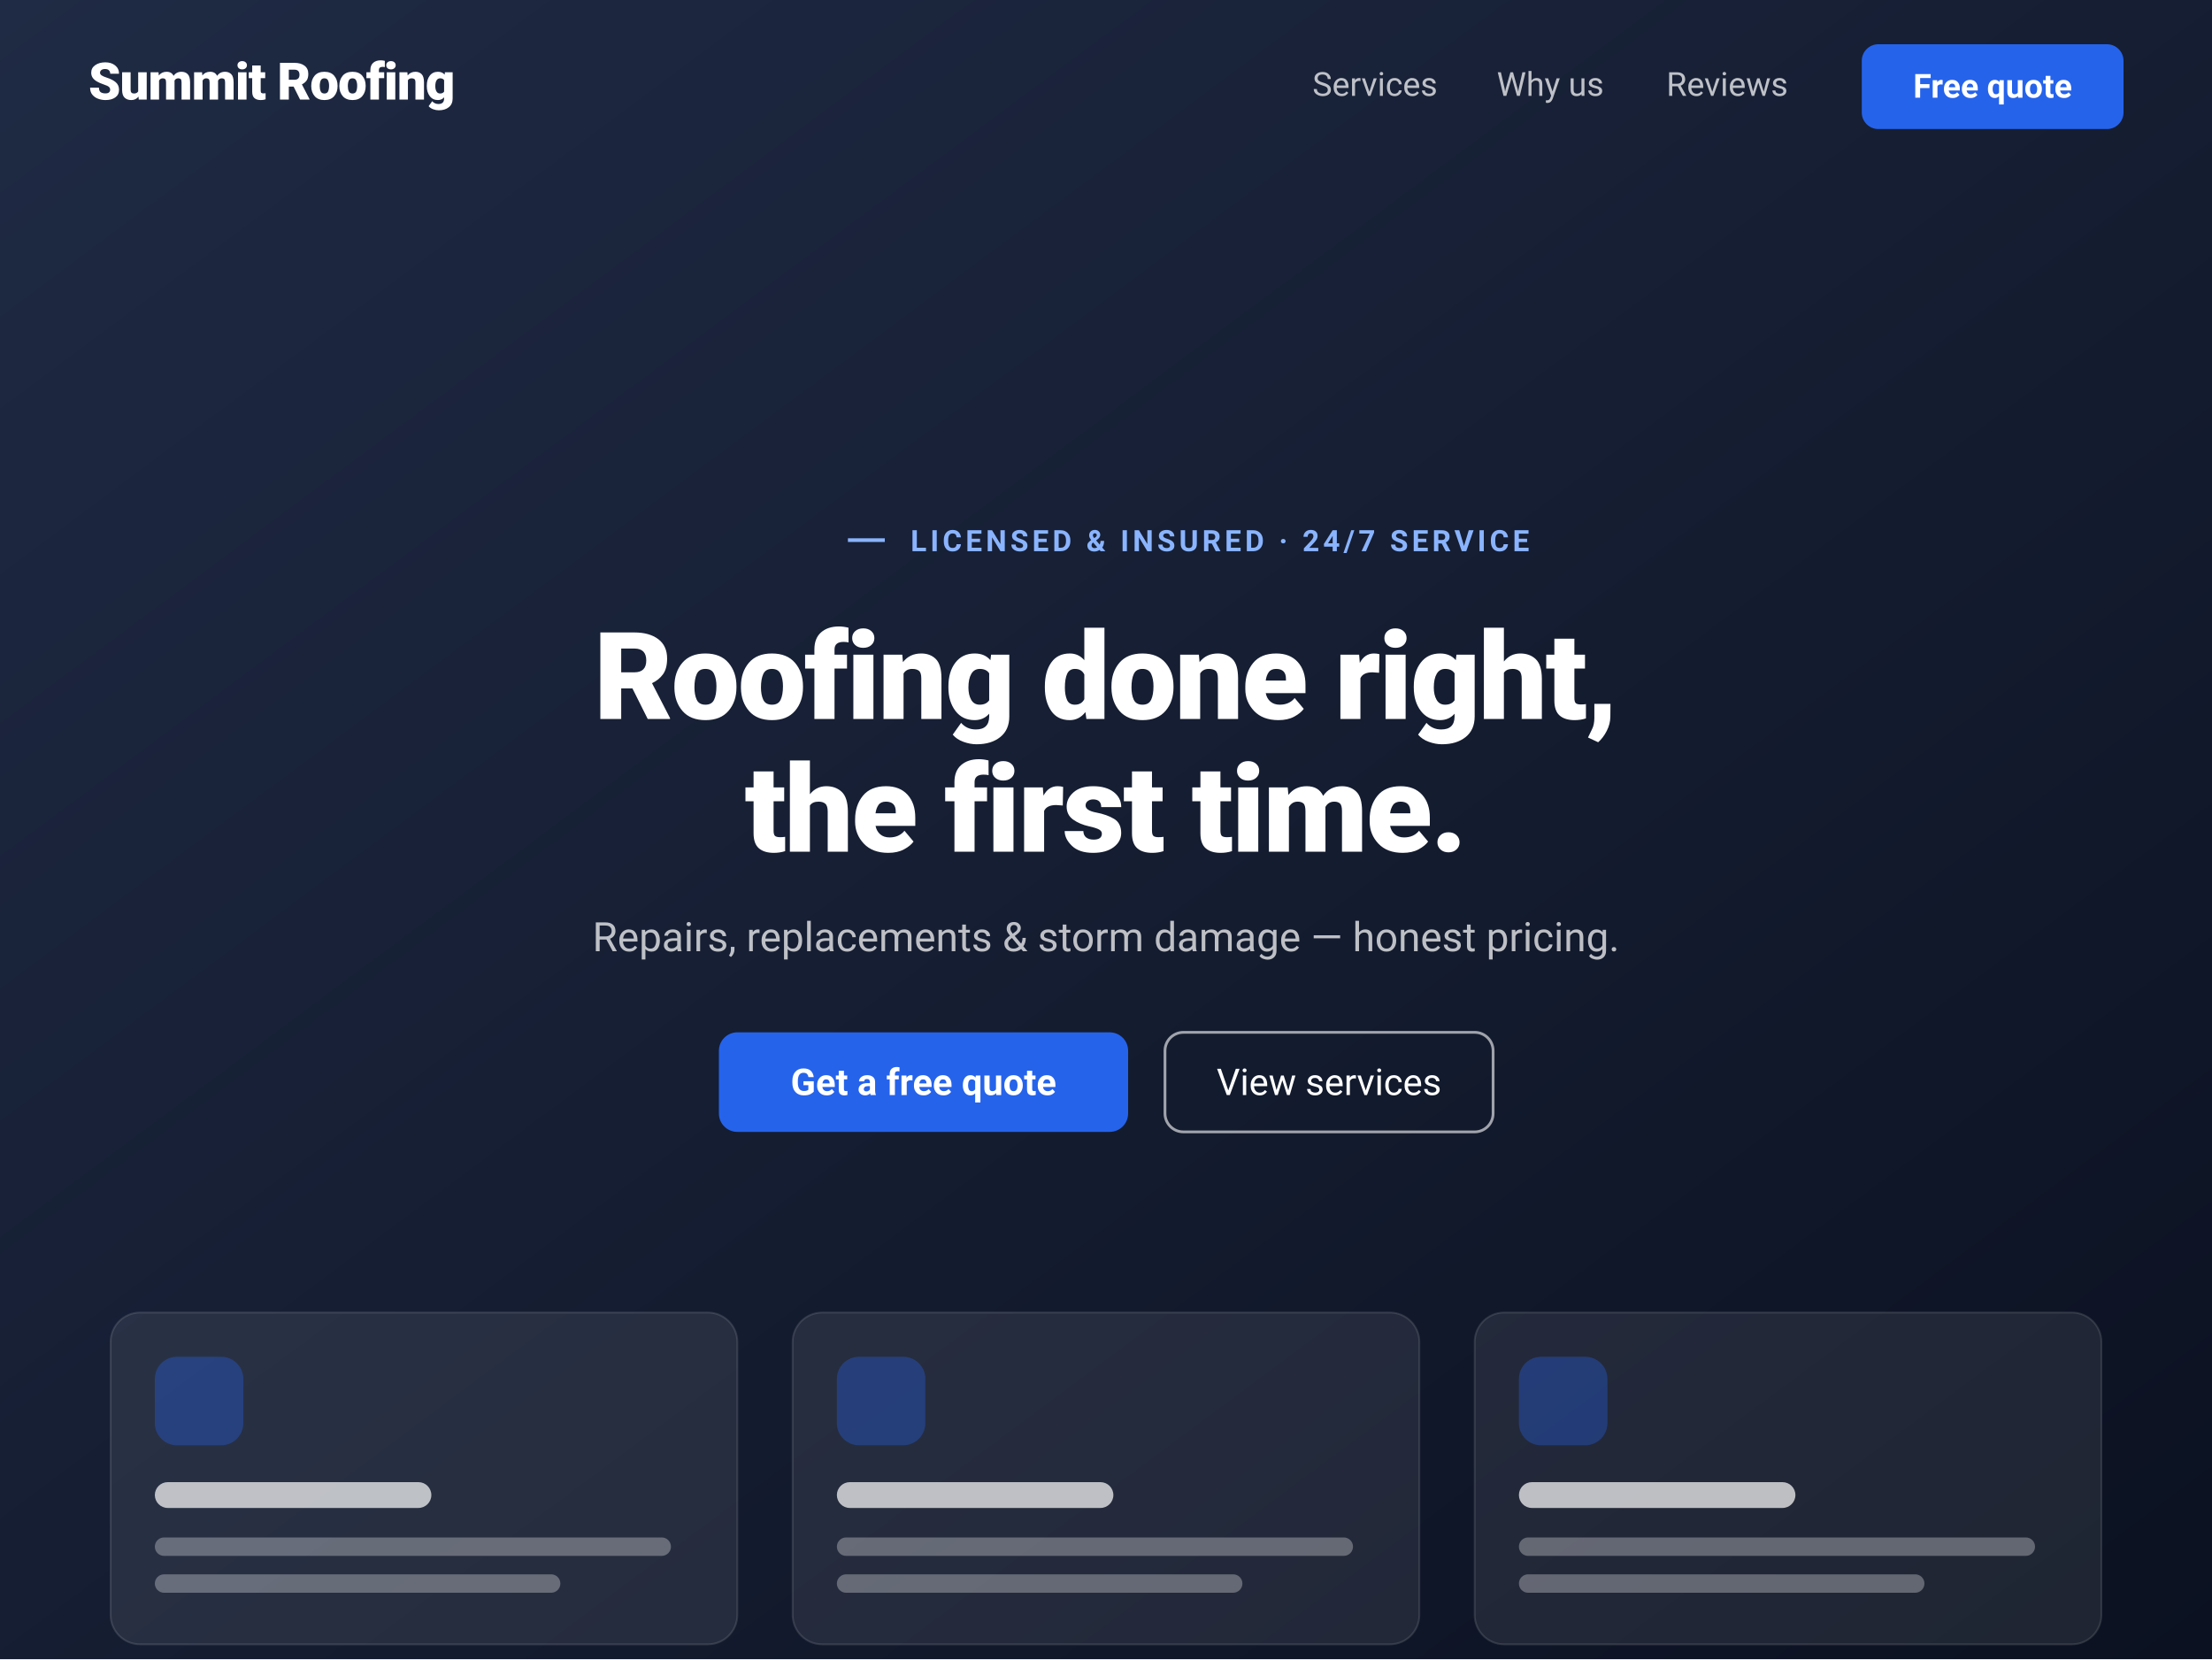
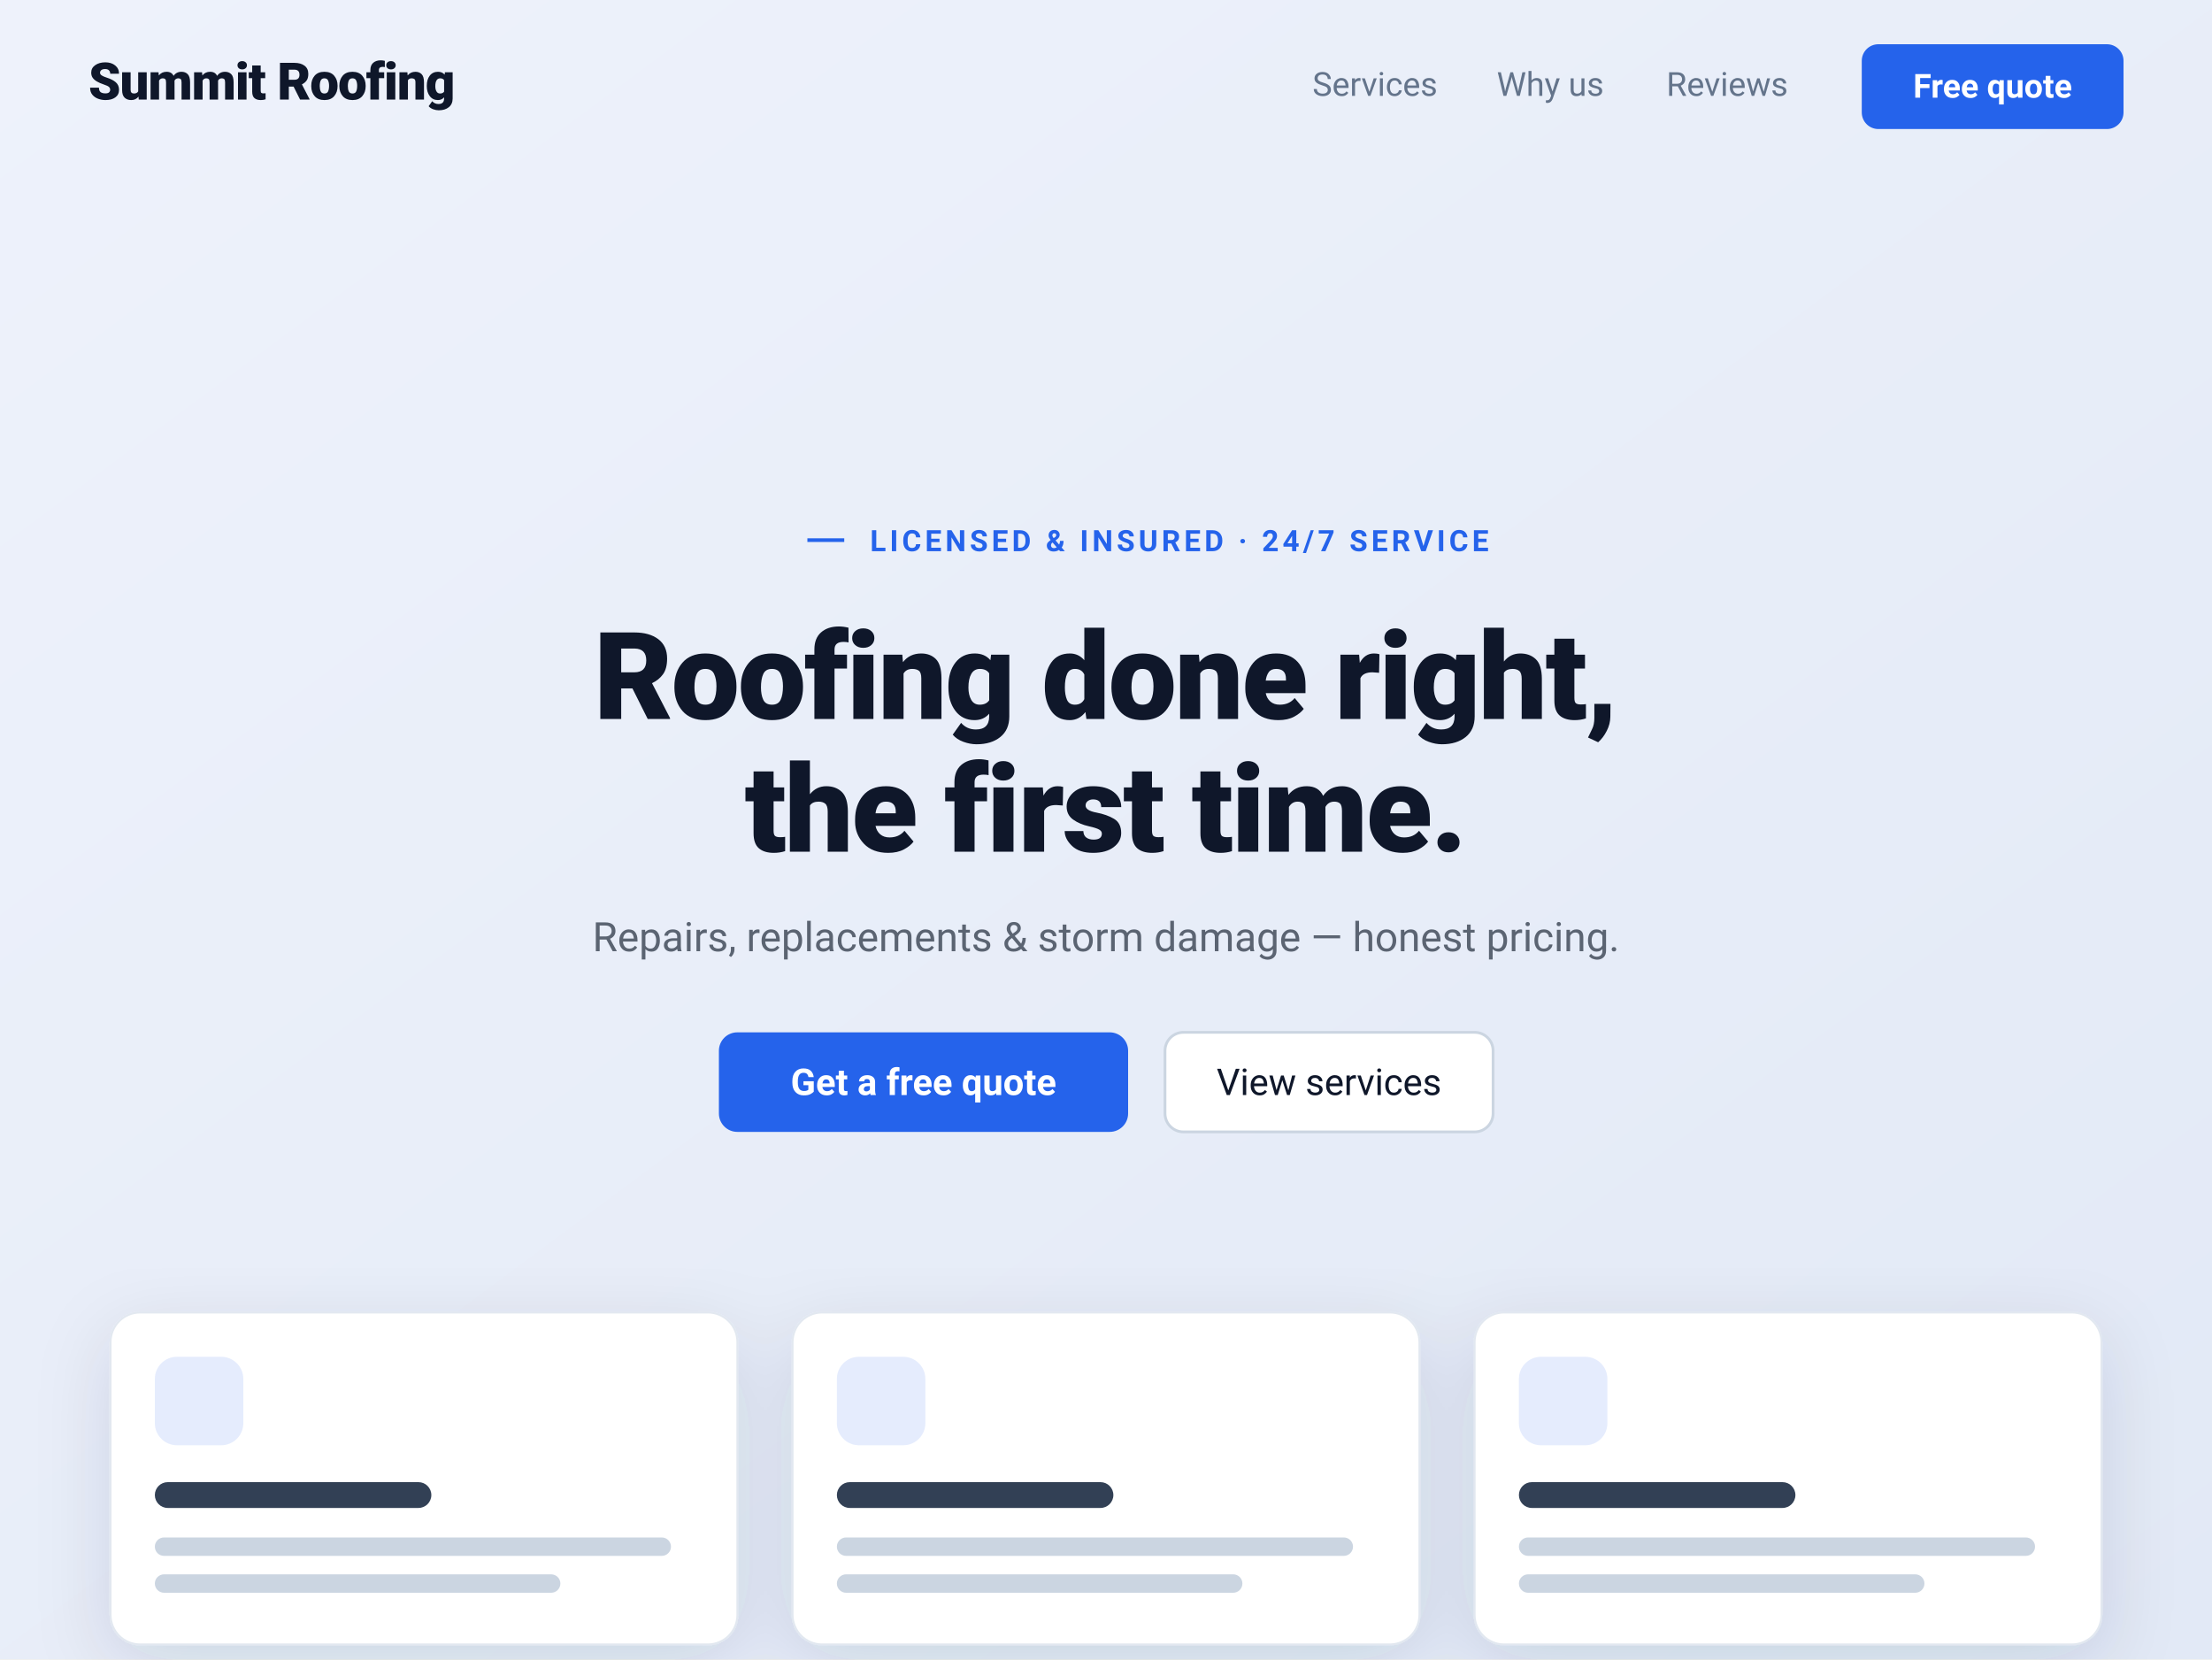
<svg xmlns="http://www.w3.org/2000/svg" viewBox="0 0 1200 900" font-family="system-ui, -apple-system, 'Segoe UI', Roboto, sans-serif">
  <defs>
    <linearGradient id="bg" x1="0" y1="0" x2="1" y2="1">
-       <stop offset="0" stop-color="#1f2a44" />
-       <stop offset="1" stop-color="#0b1120" />
+       <stop offset="0" stop-color="#eef2fb" />
+       <stop offset="1" stop-color="#e2e9f6" />
    </linearGradient>
+     <filter id="cardShadow" x="-20%" y="-20%" width="140%" height="140%">
+       <feDropShadow dx="0" dy="12" stdDeviation="20" flood-color="#1f2a44" flood-opacity="0.12" />
+     </filter>
  </defs>
  <rect width="1200" height="900" fill="url(#bg)" />
-   <text x="48" y="54" fill="#ffffff" font-size="28" font-weight="800" letter-spacing="-0.5">Summit Roofing</text>
-   <text x="712" y="52" fill="#ffffff" opacity="0.72" font-size="18">Services</text>
-   <text x="812" y="52" fill="#ffffff" opacity="0.72" font-size="18">Why us</text>
-   <text x="904" y="52" fill="#ffffff" opacity="0.72" font-size="18">Reviews</text>
+   <text x="48" y="54" fill="#0f172a" font-size="28" font-weight="800" letter-spacing="-0.5">Summit Roofing</text>
+   <text x="712" y="52" fill="#64748b" font-size="18">Services</text>
+   <text x="812" y="52" fill="#64748b" font-size="18">Why us</text>
+   <text x="904" y="52" fill="#64748b" font-size="18">Reviews</text>
  <rect x="1010" y="24" width="142" height="46" rx="9" fill="#2563eb" />
  <text x="1081" y="53" fill="#ffffff" font-size="18" font-weight="600" text-anchor="middle">Free quote</text>
-   <rect x="460" y="292" width="20" height="2" fill="#8ab4ff" />
-   <text x="494" y="299" fill="#8ab4ff" font-size="16" font-weight="700" letter-spacing="2">LICENSED &amp; INSURED · 24/7 SERVICE</text>
-   <text x="600" y="390" fill="#ffffff" font-size="66" font-weight="800" text-anchor="middle" letter-spacing="-1">Roofing done right,</text>
-   <text x="600" y="462" fill="#ffffff" font-size="66" font-weight="800" text-anchor="middle" letter-spacing="-1">the first time.</text>
-   <text x="600" y="516" fill="#ffffff" opacity="0.72" font-size="22" text-anchor="middle">Repairs, replacements &amp; storm damage — honest pricing.</text>
+   <rect x="438" y="292" width="20" height="2" fill="#2563eb" />
+   <text x="472" y="299" fill="#2563eb" font-size="16" font-weight="700" letter-spacing="2">LICENSED &amp; INSURED · 24/7 SERVICE</text>
+   <text x="600" y="390" fill="#0f172a" font-size="66" font-weight="800" text-anchor="middle" letter-spacing="-1">Roofing done right,</text>
+   <text x="600" y="462" fill="#0f172a" font-size="66" font-weight="800" text-anchor="middle" letter-spacing="-1">the first time.</text>
+   <text x="600" y="516" fill="#5b6472" font-size="22" text-anchor="middle">Repairs, replacements &amp; storm damage — honest pricing.</text>
  <rect x="390" y="560" width="222" height="54" rx="10" fill="#2563eb" />
  <text x="501" y="594" fill="#ffffff" font-size="20" font-weight="600" text-anchor="middle">Get a free quote</text>
-   <rect x="632" y="560" width="178" height="54" rx="10" fill="none" stroke="#ffffff" stroke-opacity="0.6" stroke-width="1.5" />
-   <text x="721" y="594" fill="#ffffff" font-size="20" text-anchor="middle">View services</text>
-   <g>
-     <rect x="60" y="712" width="340" height="180" rx="16" fill="#ffffff" fill-opacity="0.08" stroke="#ffffff" stroke-opacity="0.12" />
-     <rect x="84" y="736" width="48" height="48" rx="12" fill="#2563eb" fill-opacity="0.35" />
-     <rect x="84" y="804" width="150" height="14" rx="7" fill="#ffffff" fill-opacity="0.7" />
-     <rect x="84" y="834" width="280" height="10" rx="5" fill="#ffffff" fill-opacity="0.3" />
-     <rect x="84" y="854" width="220" height="10" rx="5" fill="#ffffff" fill-opacity="0.3" />
-     <rect x="430" y="712" width="340" height="180" rx="16" fill="#ffffff" fill-opacity="0.08" stroke="#ffffff" stroke-opacity="0.12" />
-     <rect x="454" y="736" width="48" height="48" rx="12" fill="#2563eb" fill-opacity="0.35" />
-     <rect x="454" y="804" width="150" height="14" rx="7" fill="#ffffff" fill-opacity="0.7" />
-     <rect x="454" y="834" width="280" height="10" rx="5" fill="#ffffff" fill-opacity="0.3" />
-     <rect x="454" y="854" width="220" height="10" rx="5" fill="#ffffff" fill-opacity="0.3" />
-     <rect x="800" y="712" width="340" height="180" rx="16" fill="#ffffff" fill-opacity="0.08" stroke="#ffffff" stroke-opacity="0.12" />
-     <rect x="824" y="736" width="48" height="48" rx="12" fill="#2563eb" fill-opacity="0.35" />
-     <rect x="824" y="804" width="150" height="14" rx="7" fill="#ffffff" fill-opacity="0.7" />
-     <rect x="824" y="834" width="280" height="10" rx="5" fill="#ffffff" fill-opacity="0.3" />
-     <rect x="824" y="854" width="220" height="10" rx="5" fill="#ffffff" fill-opacity="0.3" />
+   <rect x="632" y="560" width="178" height="54" rx="10" fill="#ffffff" stroke="#cbd5e1" stroke-width="1.5" />
+   <text x="721" y="594" fill="#0f172a" font-size="20" text-anchor="middle">View services</text>
+   <g filter="url(#cardShadow)">
+     <rect x="60" y="712" width="340" height="180" rx="16" fill="#ffffff" stroke="#e2e8f0" />
+     <rect x="84" y="736" width="48" height="48" rx="12" fill="#2563eb" fill-opacity="0.12" />
+     <rect x="84" y="804" width="150" height="14" rx="7" fill="#334155" />
+     <rect x="84" y="834" width="280" height="10" rx="5" fill="#cbd5e1" />
+     <rect x="84" y="854" width="220" height="10" rx="5" fill="#cbd5e1" />
+     <rect x="430" y="712" width="340" height="180" rx="16" fill="#ffffff" stroke="#e2e8f0" />
+     <rect x="454" y="736" width="48" height="48" rx="12" fill="#2563eb" fill-opacity="0.12" />
+     <rect x="454" y="804" width="150" height="14" rx="7" fill="#334155" />
+     <rect x="454" y="834" width="280" height="10" rx="5" fill="#cbd5e1" />
+     <rect x="454" y="854" width="220" height="10" rx="5" fill="#cbd5e1" />
+     <rect x="800" y="712" width="340" height="180" rx="16" fill="#ffffff" stroke="#e2e8f0" />
+     <rect x="824" y="736" width="48" height="48" rx="12" fill="#2563eb" fill-opacity="0.12" />
+     <rect x="824" y="804" width="150" height="14" rx="7" fill="#334155" />
+     <rect x="824" y="834" width="280" height="10" rx="5" fill="#cbd5e1" />
+     <rect x="824" y="854" width="220" height="10" rx="5" fill="#cbd5e1" />
  </g>
</svg>
